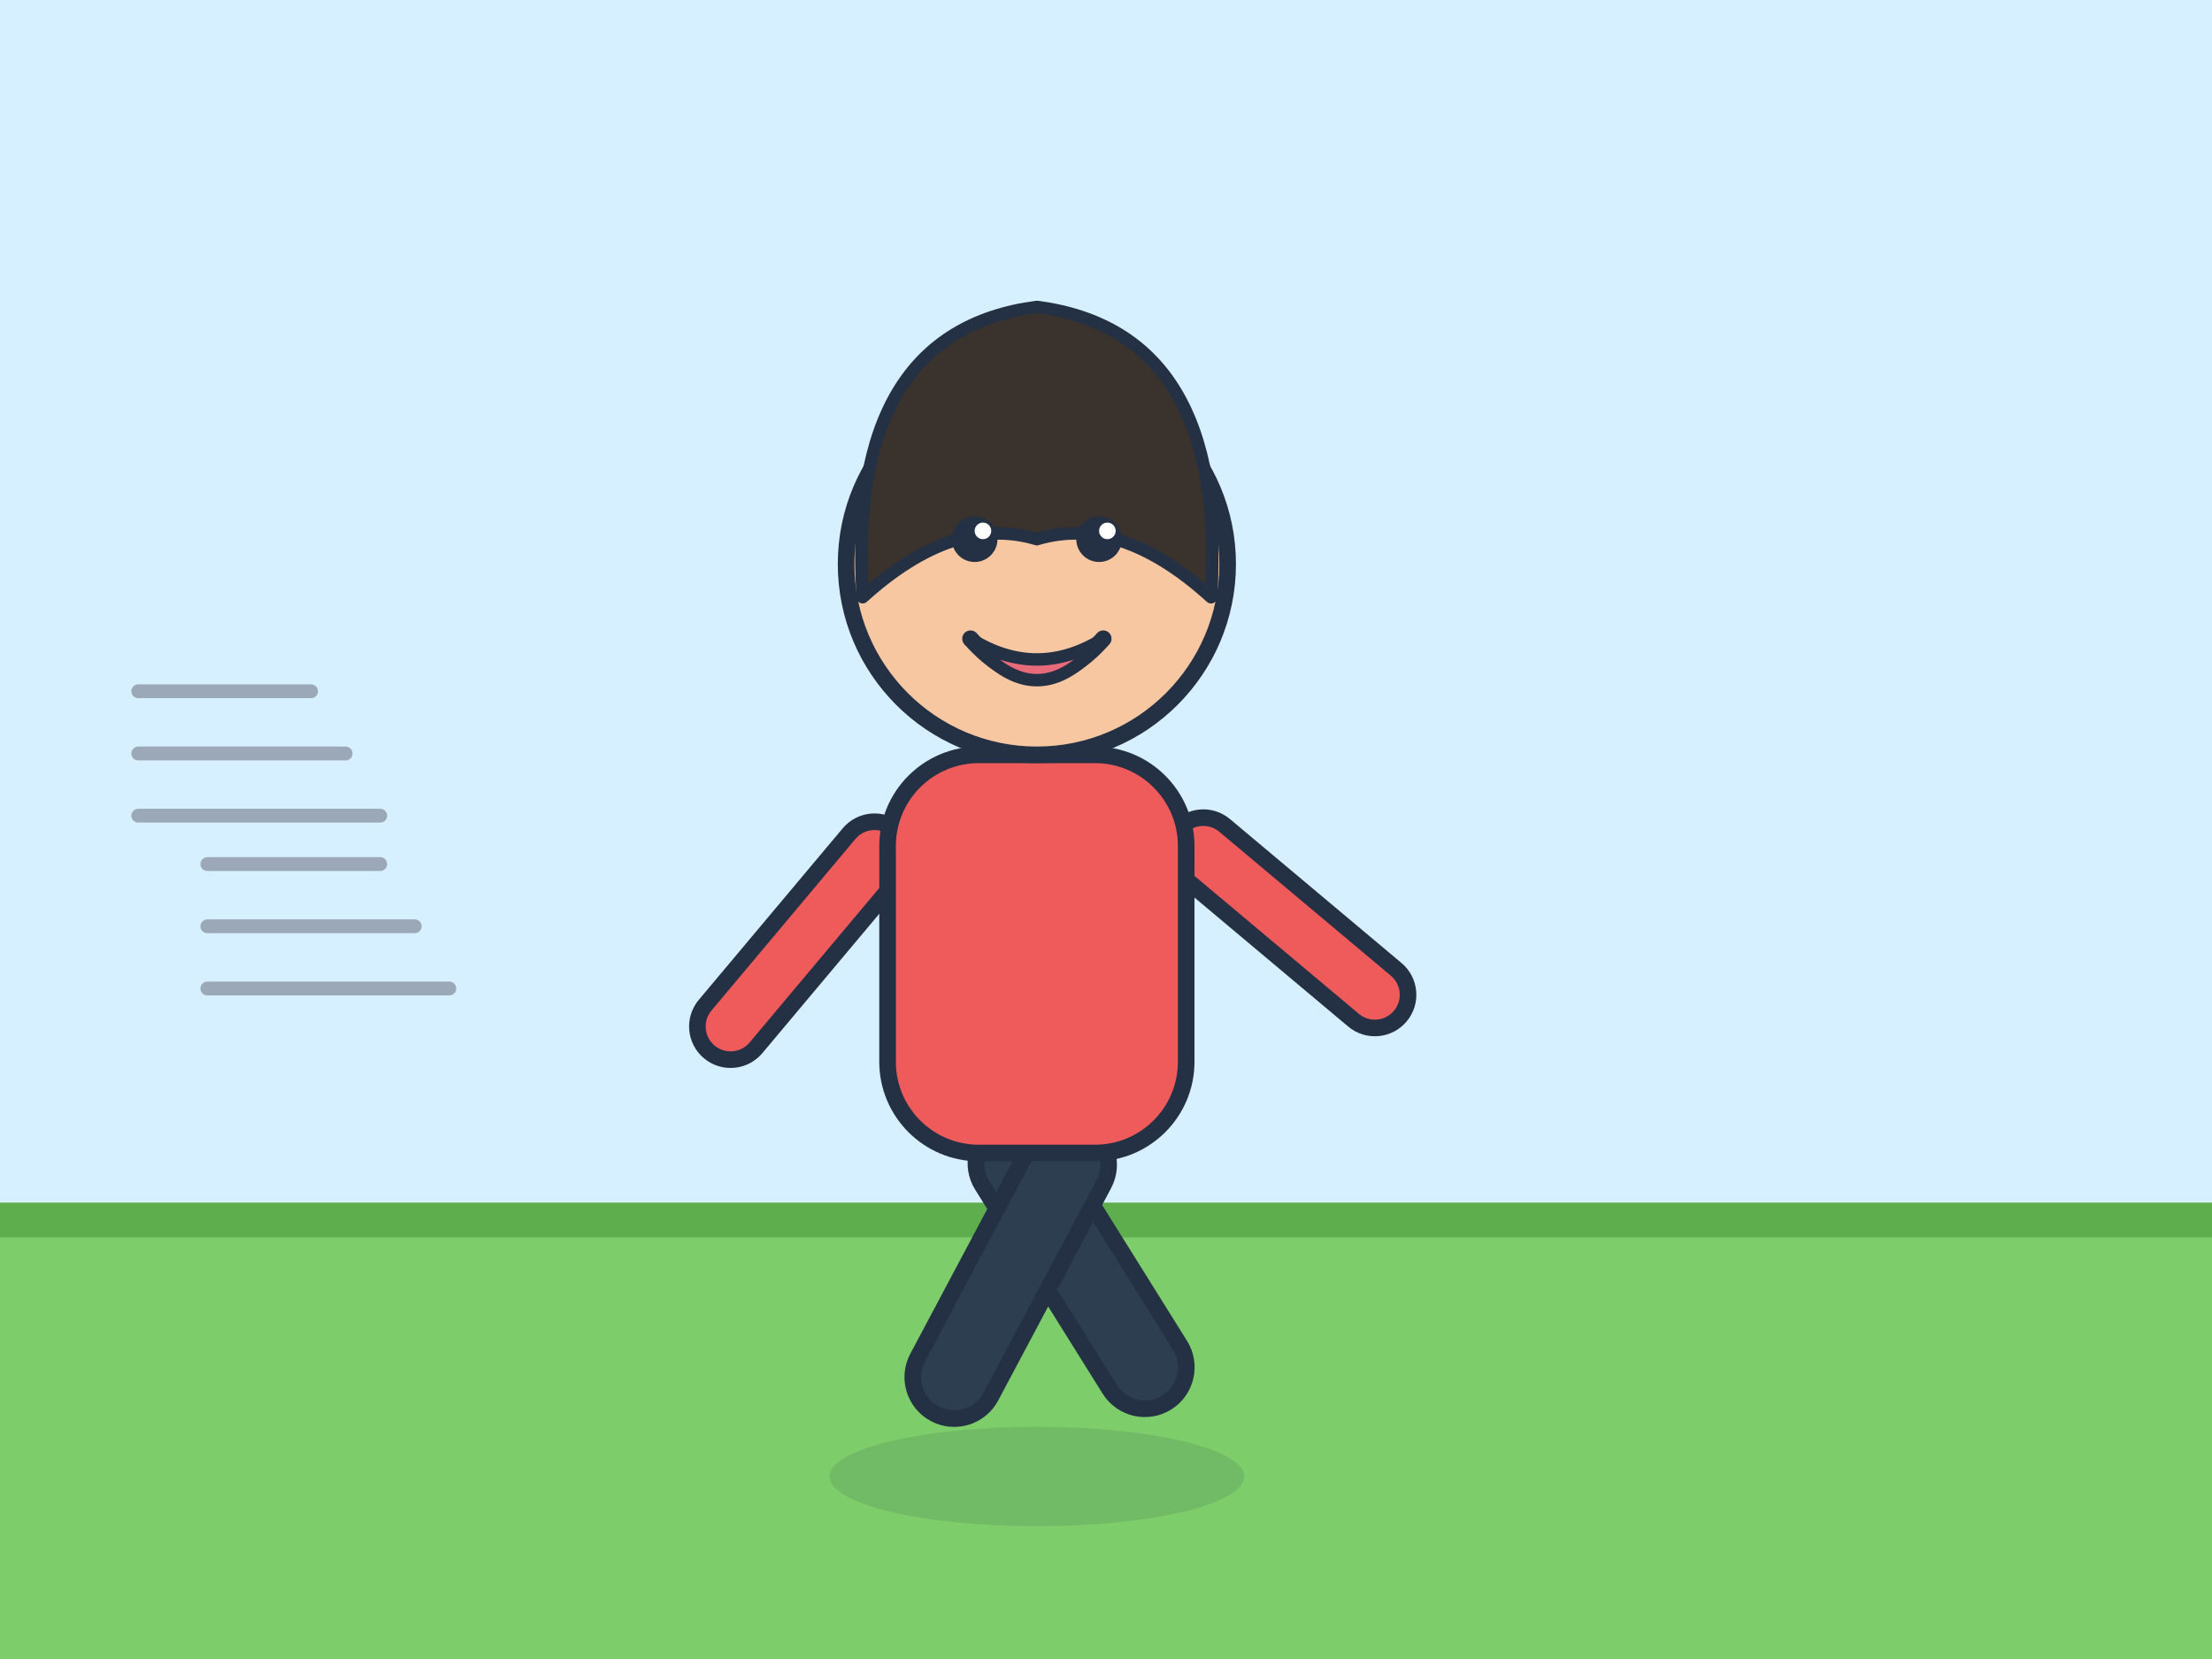
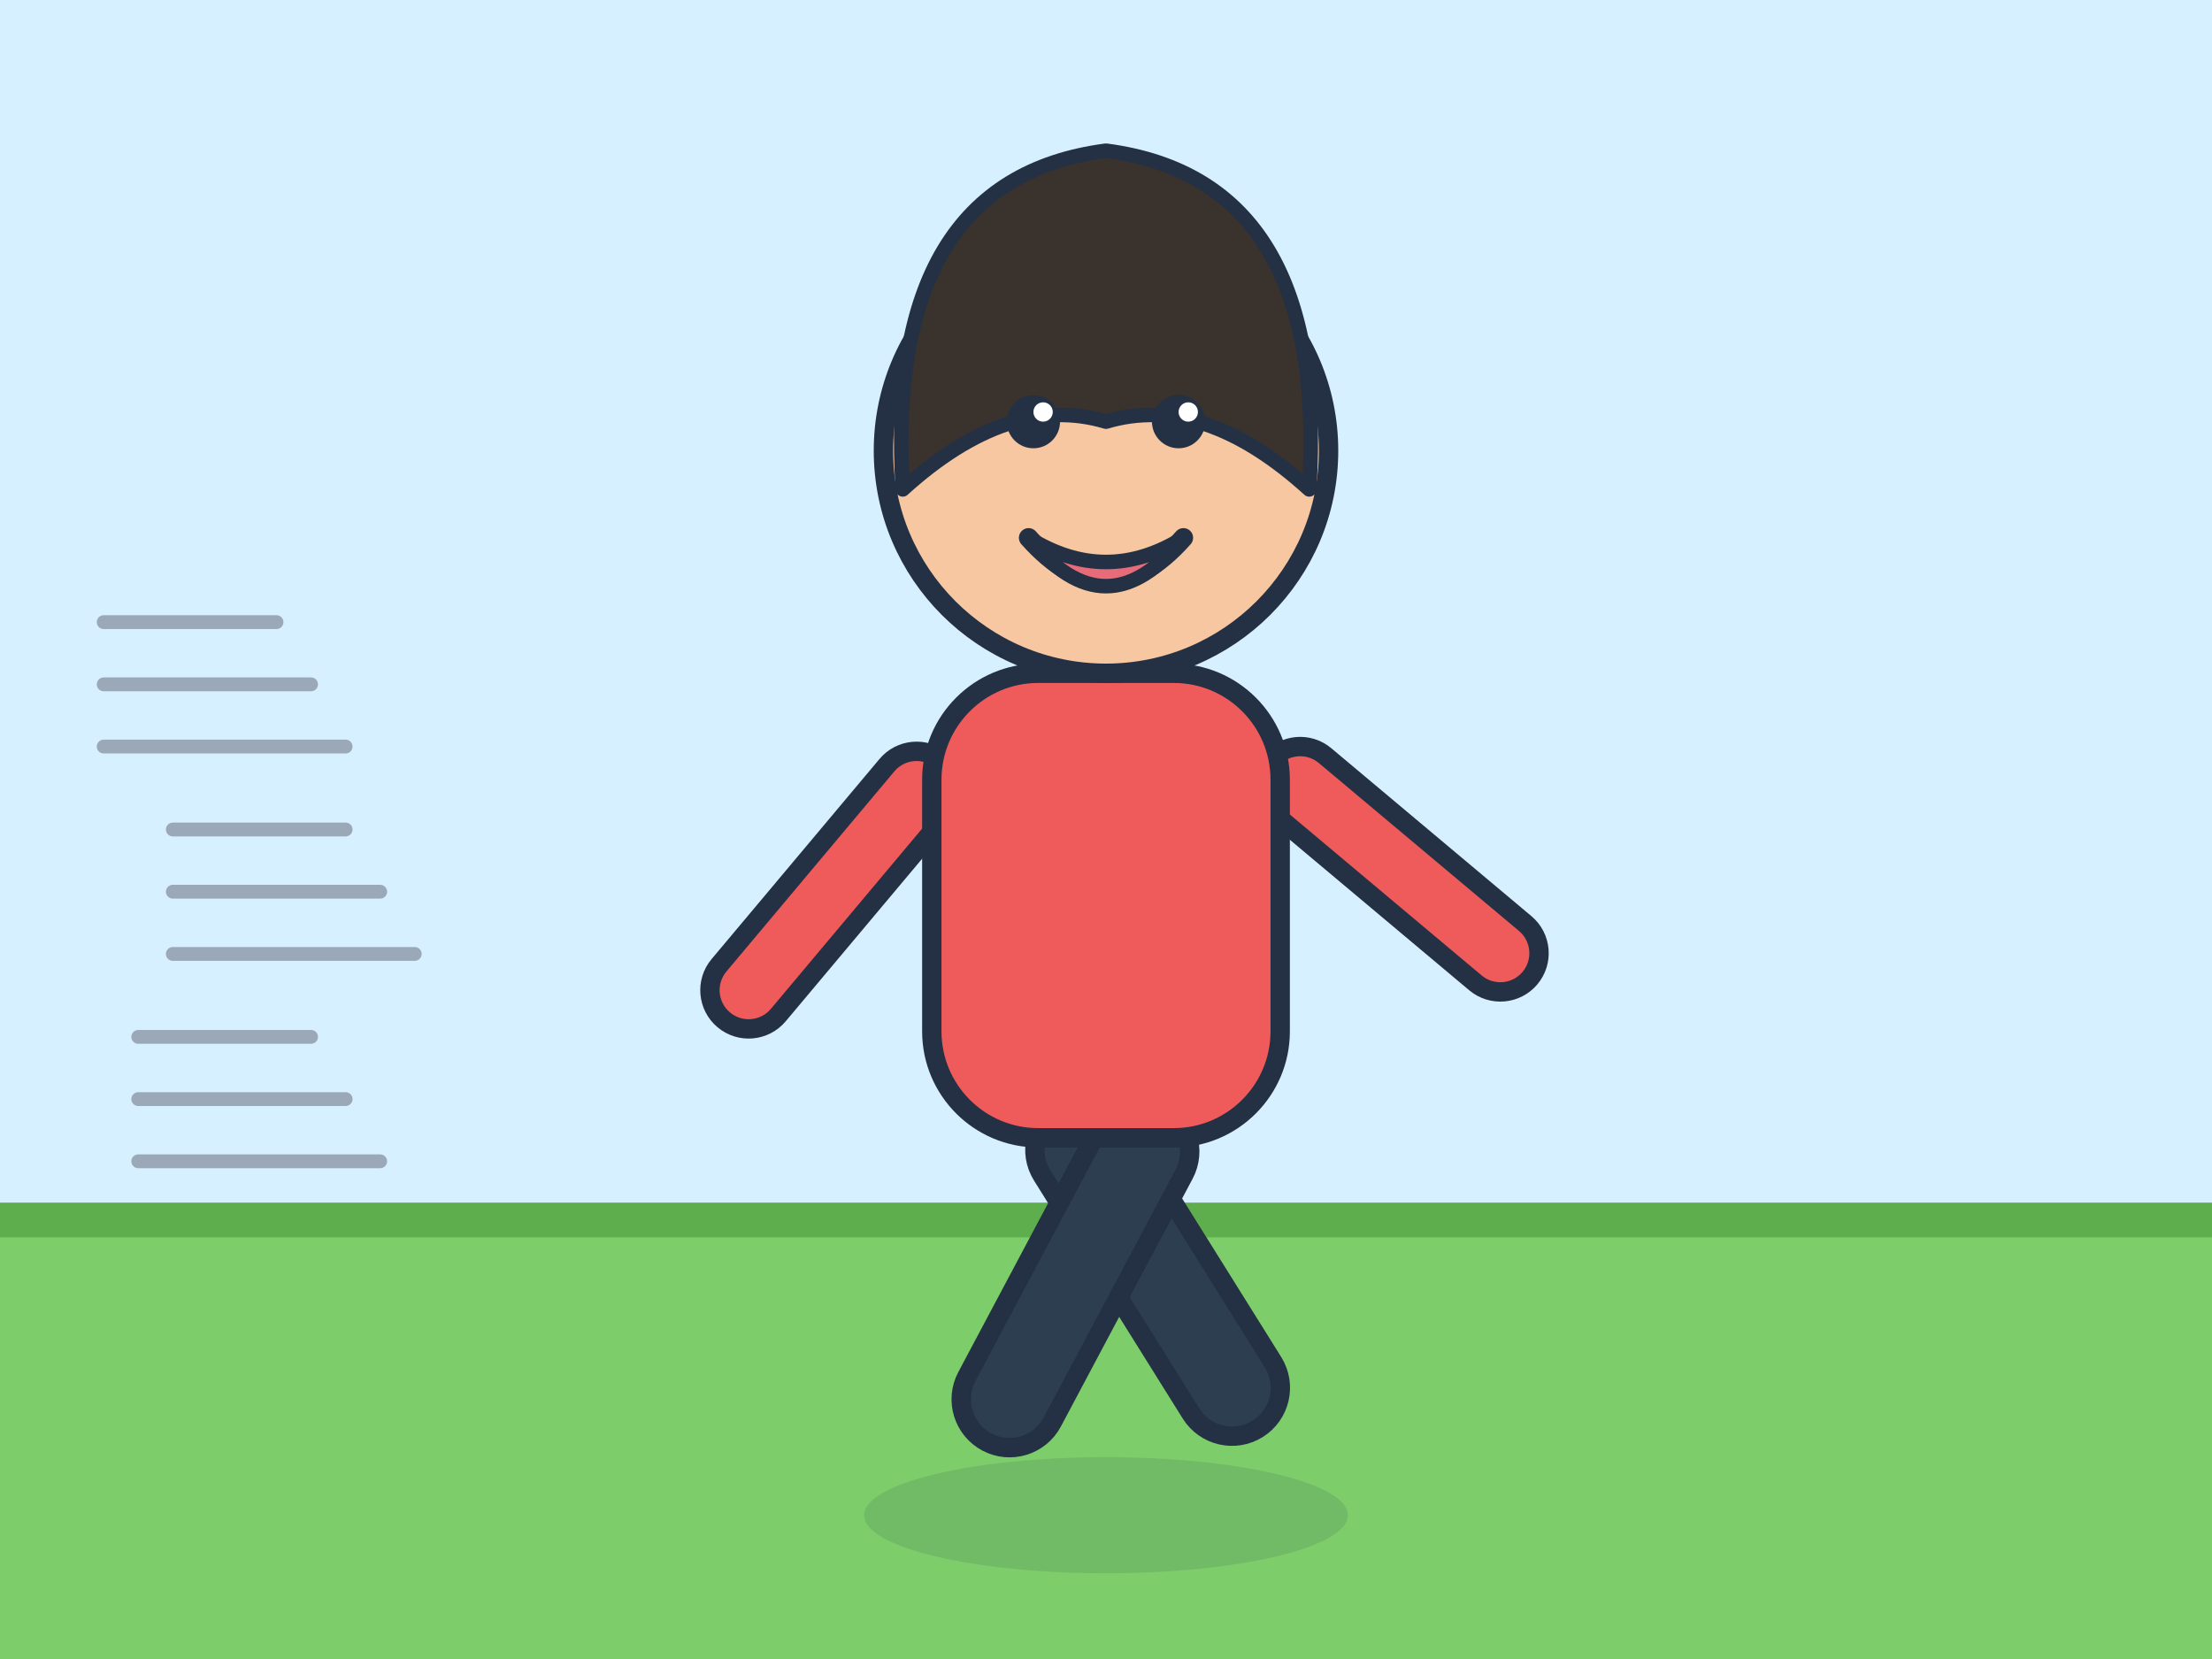
<svg xmlns="http://www.w3.org/2000/svg" width="640" height="480" viewBox="0 0 640 480" shape-rendering="geometricPrecision">
  <rect x="0.0" y="0.0" width="640.0" height="480.0" fill="#d7f0ff" />
  <rect x="0.0" y="0.0" width="640.0" height="480.0" fill="#d7f0ff" />
  <rect x="0.0" y="348.0" width="640.0" height="132.0" fill="#7dce6a" />
  <rect x="0.0" y="348.0" width="640.0" height="10.0" fill="#5eae4e" />
-   <g transform="translate(300.0 420.0) scale(1.2 1.2)">
+   <g transform="translate(320.0 430.0) scale(1.4 1.4)">
    <ellipse cx="0.0" cy="6.0" rx="50.0" ry="12.0" fill="rgba(36,48,68,0.12)" />
    <rect x="-10.0" y="0" width="20.0" height="78.0" rx="10.0" fill="#2c3e50" stroke="#243044" stroke-width="4" stroke-linejoin="round" transform="translate(-10.0 -78.0) rotate(-32.0)" />
    <rect x="-10.0" y="0" width="20.0" height="78.0" rx="10.0" fill="#2c3e50" stroke="#243044" stroke-width="4" stroke-linejoin="round" transform="translate(12.0 -78.0) rotate(28.0)" />
    <rect x="-8.0" y="0" width="16.0" height="70.0" rx="8.0" fill="#ef5b5b" stroke="#243044" stroke-width="4" stroke-linejoin="round" transform="translate(-34.0 -150.0) rotate(40.0)" />
    <rect x="-8.0" y="0" width="16.0" height="70.0" rx="8.0" fill="#ef5b5b" stroke="#243044" stroke-width="4" stroke-linejoin="round" transform="translate(34.0 -150.0) rotate(-50.0)" />
    <rect x="-36.0" y="-168.0" width="72.0" height="96.0" rx="22.0" fill="#ef5b5b" stroke="#243044" stroke-width="4.0" stroke-linejoin="round" stroke-linecap="round" />
    <circle cx="0.0" cy="-214.0" r="46.0" fill="#f6c7a1" stroke="#243044" stroke-width="4.0" stroke-linejoin="round" stroke-linecap="round" />
    <path d="M-42 -206 Q-46 -270 0 -276 Q46 -270 42 -206 Q20 -226 0 -220 Q-20 -226 -42 -206" fill="#3a322c" stroke="#243044" stroke-width="3.0" stroke-linejoin="round" stroke-linecap="round" />
    <circle cx="-15.0" cy="-220.0" r="5.5" fill="#243044" />
    <circle cx="15.0" cy="-220.0" r="5.5" fill="#243044" />
    <circle cx="-13.0" cy="-222.0" r="2.0" fill="#ffffff" />
    <circle cx="17.0" cy="-222.0" r="2.0" fill="#ffffff" />
    <path d="M-16 -196 Q0 -178 16 -196" fill="none" stroke="#243044" stroke-width="4.0" stroke-linejoin="round" stroke-linecap="round" />
    <path d="M-16 -196 Q0 -176 16 -196 Q0 -186 -16 -196" fill="#e86b7a" stroke="#243044" stroke-width="3.0" stroke-linejoin="round" stroke-linecap="round" />
  </g>
-   <polyline points="40.0,200.0 90.0,200.0" fill="none" stroke="#9aa8b8" stroke-width="4.0" stroke-linecap="round" stroke-linejoin="round" />
-   <polyline points="40.0,218.0 100.0,218.0" fill="none" stroke="#9aa8b8" stroke-width="4.0" stroke-linecap="round" stroke-linejoin="round" />
-   <polyline points="40.0,236.0 110.0,236.0" fill="none" stroke="#9aa8b8" stroke-width="4.0" stroke-linecap="round" stroke-linejoin="round" />
-   <polyline points="60.0,250.0 110.0,250.0" fill="none" stroke="#9aa8b8" stroke-width="4.0" stroke-linecap="round" stroke-linejoin="round" />
-   <polyline points="60.0,268.0 120.0,268.0" fill="none" stroke="#9aa8b8" stroke-width="4.0" stroke-linecap="round" stroke-linejoin="round" />
-   <polyline points="60.0,286.0 130.0,286.0" fill="none" stroke="#9aa8b8" stroke-width="4.0" stroke-linecap="round" stroke-linejoin="round" />
+   <polyline points="30.0,180.0 80.0,180.0" fill="none" stroke="#9aa8b8" stroke-width="4.0" stroke-linecap="round" stroke-linejoin="round" />
+   <polyline points="30.0,198.0 90.0,198.0" fill="none" stroke="#9aa8b8" stroke-width="4.0" stroke-linecap="round" stroke-linejoin="round" />
+   <polyline points="30.0,216.0 100.0,216.0" fill="none" stroke="#9aa8b8" stroke-width="4.0" stroke-linecap="round" stroke-linejoin="round" />
+   <polyline points="50.0,240.0 100.0,240.0" fill="none" stroke="#9aa8b8" stroke-width="4.0" stroke-linecap="round" stroke-linejoin="round" />
+   <polyline points="50.0,258.0 110.0,258.0" fill="none" stroke="#9aa8b8" stroke-width="4.0" stroke-linecap="round" stroke-linejoin="round" />
+   <polyline points="50.0,276.0 120.0,276.0" fill="none" stroke="#9aa8b8" stroke-width="4.0" stroke-linecap="round" stroke-linejoin="round" />
+   <polyline points="40.0,300.0 90.0,300.0" fill="none" stroke="#9aa8b8" stroke-width="4.0" stroke-linecap="round" stroke-linejoin="round" />
+   <polyline points="40.0,318.0 100.0,318.0" fill="none" stroke="#9aa8b8" stroke-width="4.0" stroke-linecap="round" stroke-linejoin="round" />
+   <polyline points="40.0,336.0 110.0,336.0" fill="none" stroke="#9aa8b8" stroke-width="4.0" stroke-linecap="round" stroke-linejoin="round" />
</svg>
